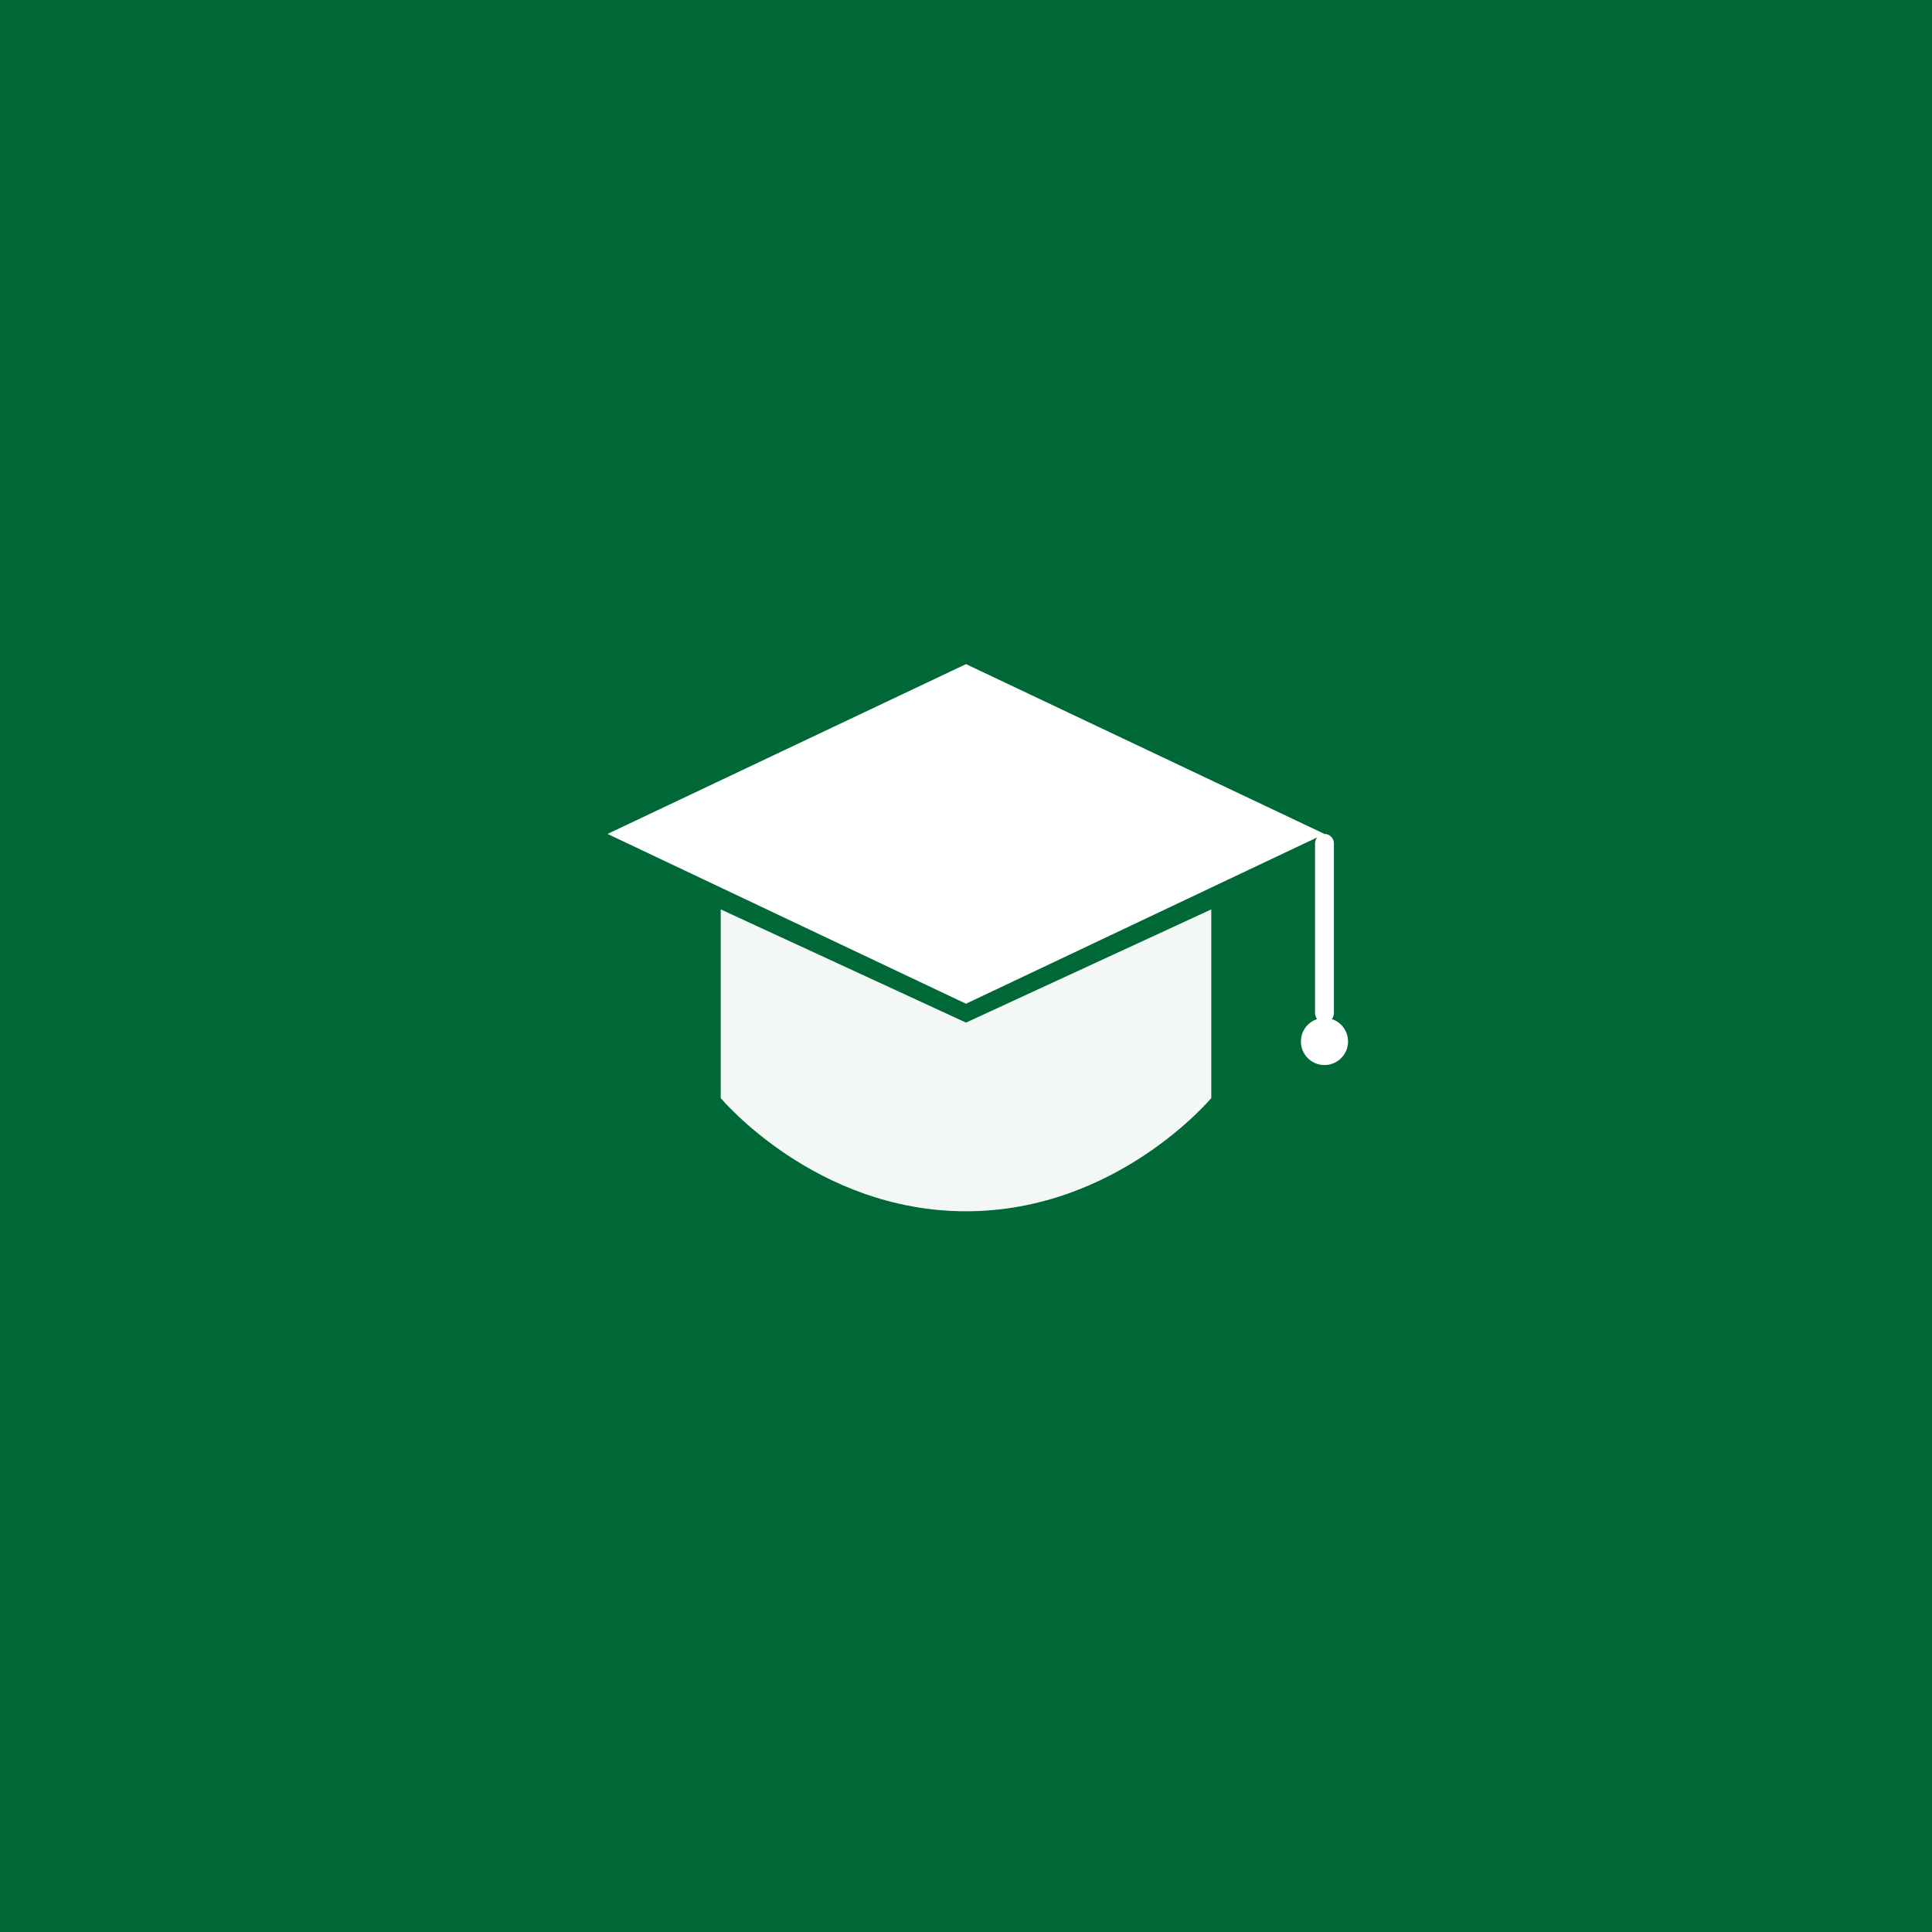
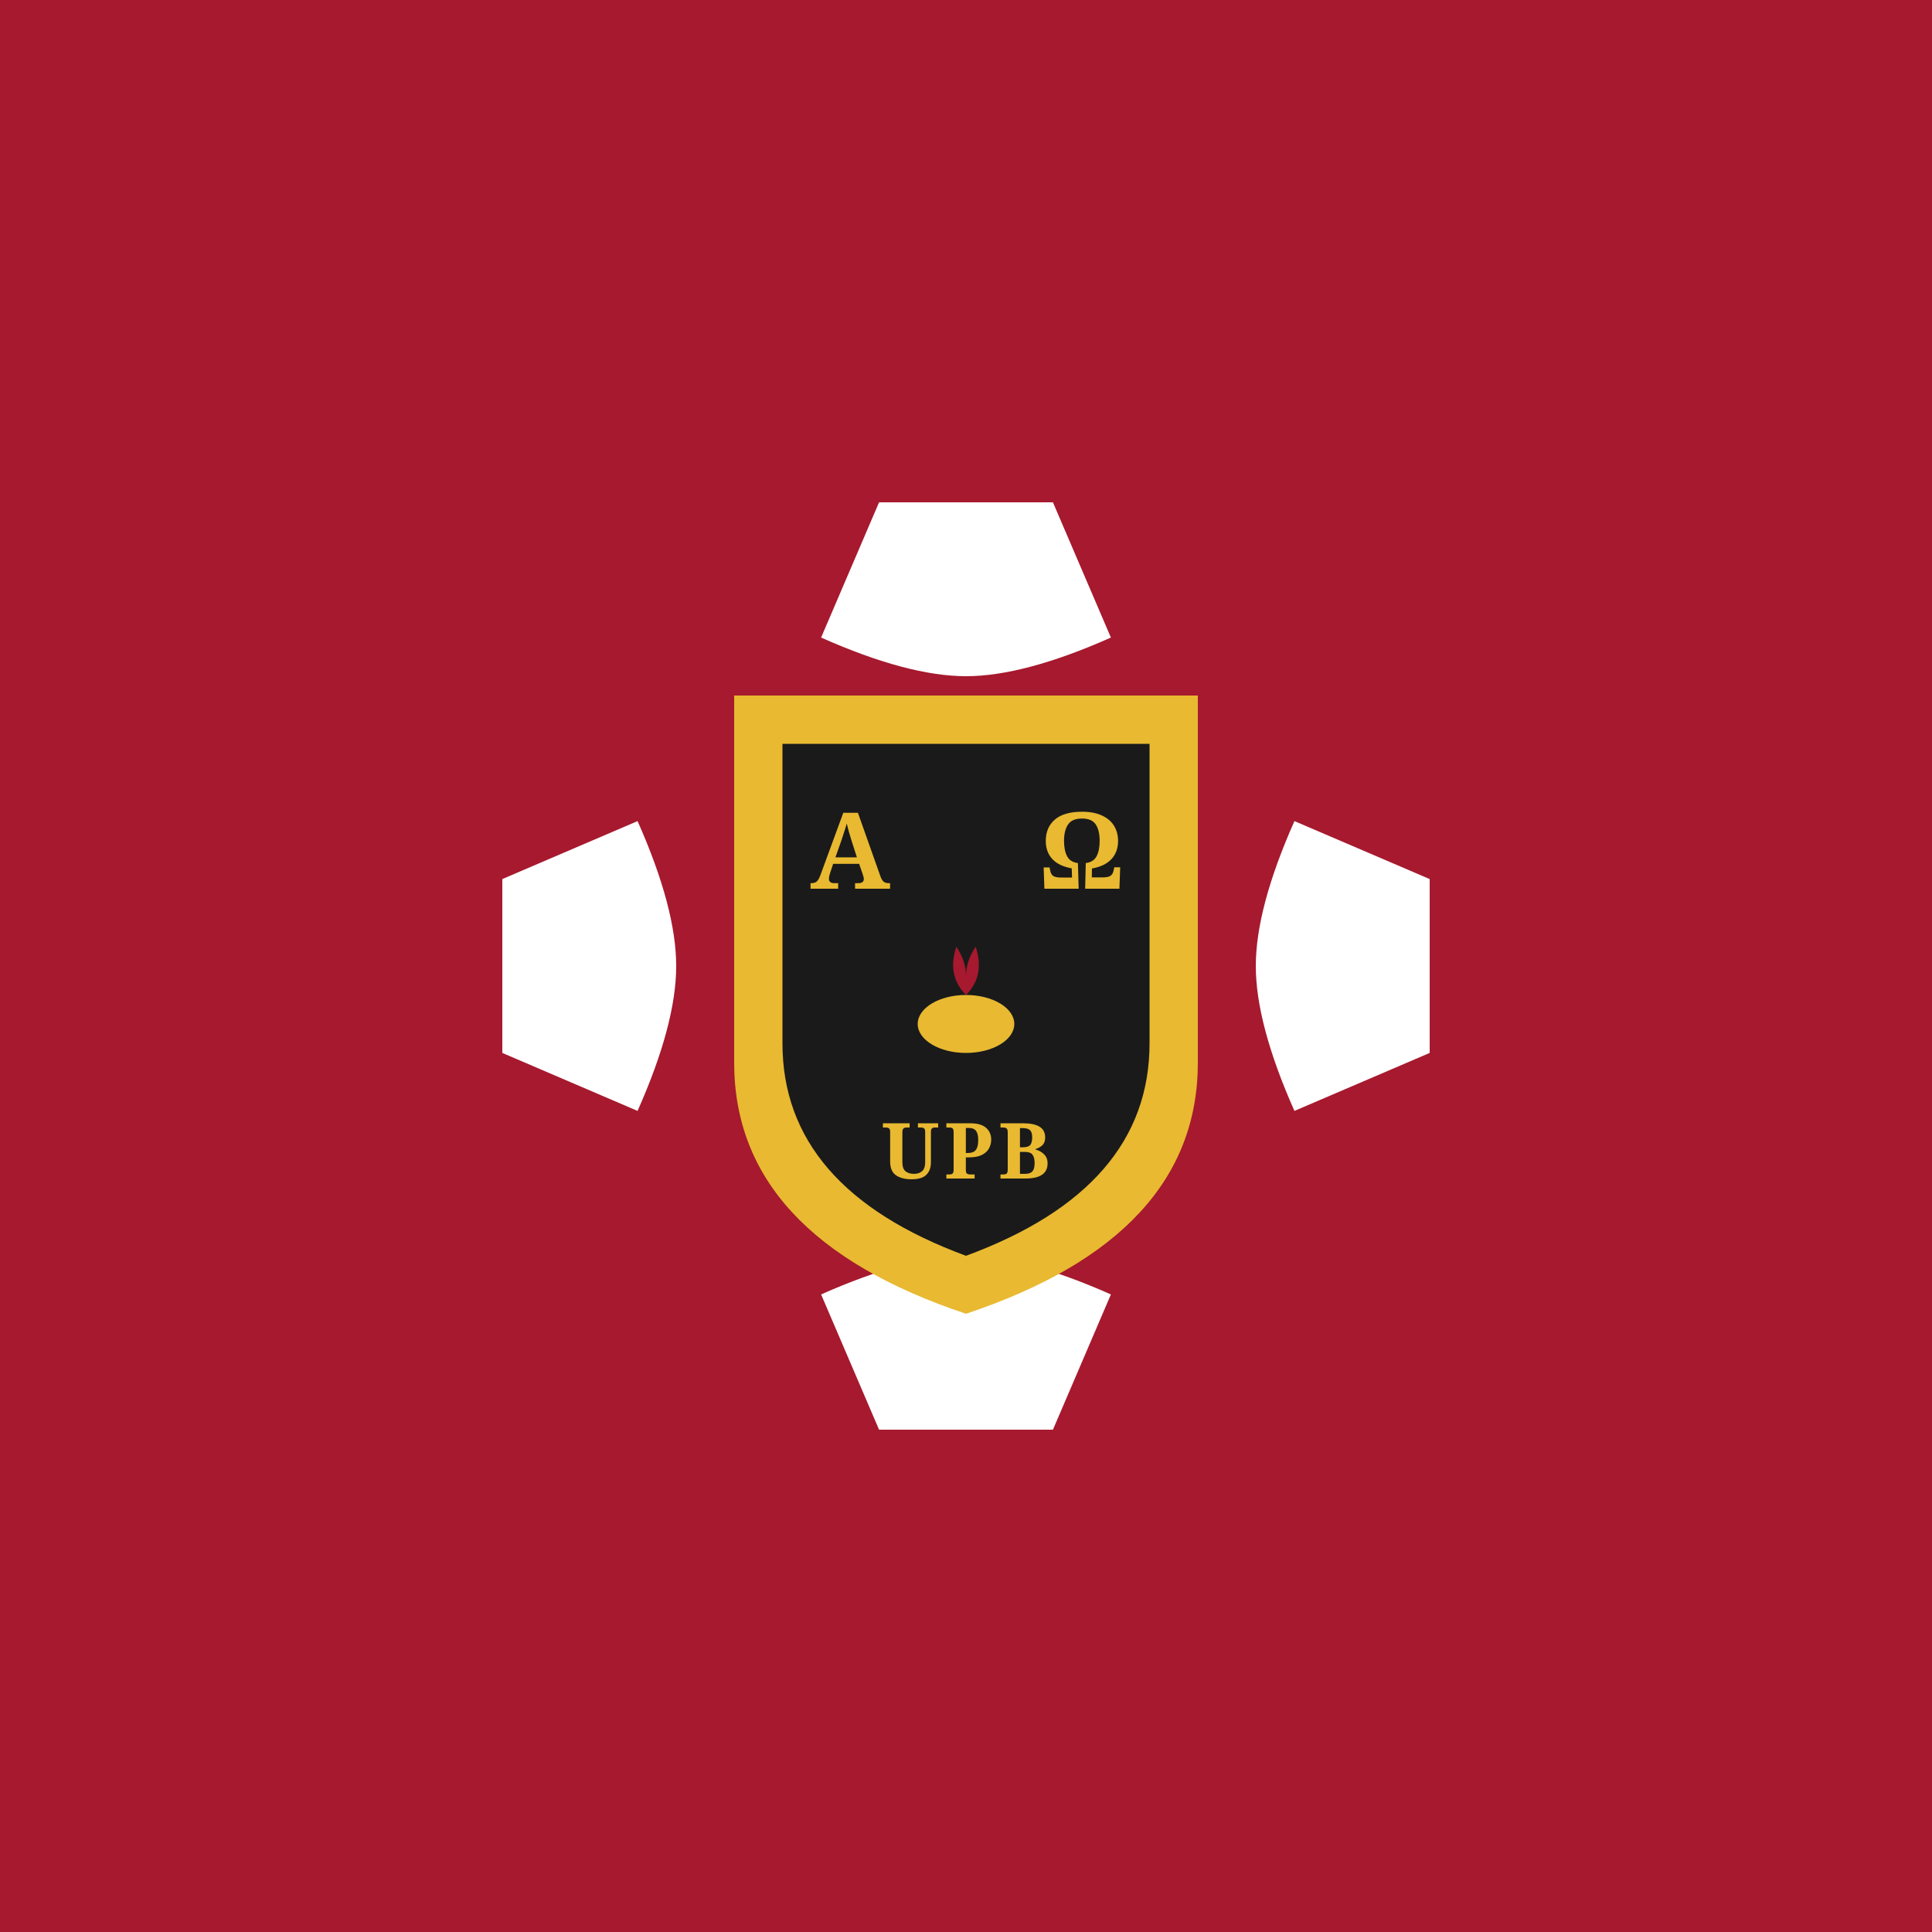
<svg xmlns="http://www.w3.org/2000/svg" viewBox="0 0 512 512">
-   <rect width="512" height="512" fill="#006837" />
-   <g transform="translate(96 96) scale(0.625)">
-     <path d="M256 128 L408 200 L256 272 L104 200 Z" fill="#ffffff" />
-     <path d="M152 232 V312 C152 312 192 360 256 360 C320 360 360 312 360 312 V232 L256 280 Z" fill="#ffffff" opacity="0.95" />
-     <rect x="404" y="200" width="8" height="80" rx="4" fill="#ffffff" />
-     <circle cx="408" cy="288" r="10" fill="#ffffff" />
+   <rect width="512" height="512" fill="#A6192E" />
+   <g transform="translate(128 128) scale(2.56)">
+     <path d="M 50 2 L 41 2 L 35 16 Q 44 20 50 20 Q 56 20 65 16 L 59 2 Z" fill="#ffffff" />
+     <path d="M 50 98 L 41 98 L 35 84 Q 44 80 50 80 Q 56 80 65 84 L 59 98 Z" fill="#ffffff" />
+     <path d="M 2 50 L 2 41 L 16 35 Q 20 44 20 50 Q 20 56 16 65 L 2 59 Z" fill="#ffffff" />
+     <path d="M 98 50 L 98 41 L 84 35 Q 80 44 80 50 Q 80 56 84 65 L 98 59 Z" fill="#ffffff" />
+     <path d="M 26 22 L 74 22 L 74 60 Q 74 78 50 86 Q 26 78 26 60 Z" fill="#E8B931" />
+     <path d="M 31 27 L 69 27 L 69 58 Q 69 73 50 80 Q 31 73 31 58 Z" fill="#1a1a1a" />
+     <text x="38" y="42" font-family="Georgia, serif" font-size="11" font-weight="700" fill="#E8B931" text-anchor="middle">A</text>
+     <text x="62" y="42" font-family="Georgia, serif" font-size="11" font-weight="700" fill="#E8B931" text-anchor="middle">Ω</text>
+     <ellipse cx="50" cy="56" rx="5" ry="3" fill="#E8B931" />
+     <rect x="48" y="55" width="4" height="2" fill="#E8B931" />
+     <path d="M 50 53 Q 52 51 51 48 Q 50 49.5 50 51 Q 50 49.5 49 48 Q 48 51 50 53 Z" fill="#A6192E" />
+     <text x="50" y="72" font-family="Georgia, serif" font-size="8" font-weight="700" letter-spacing="0.5" fill="#E8B931" text-anchor="middle">UPB</text>
  </g>
</svg>
